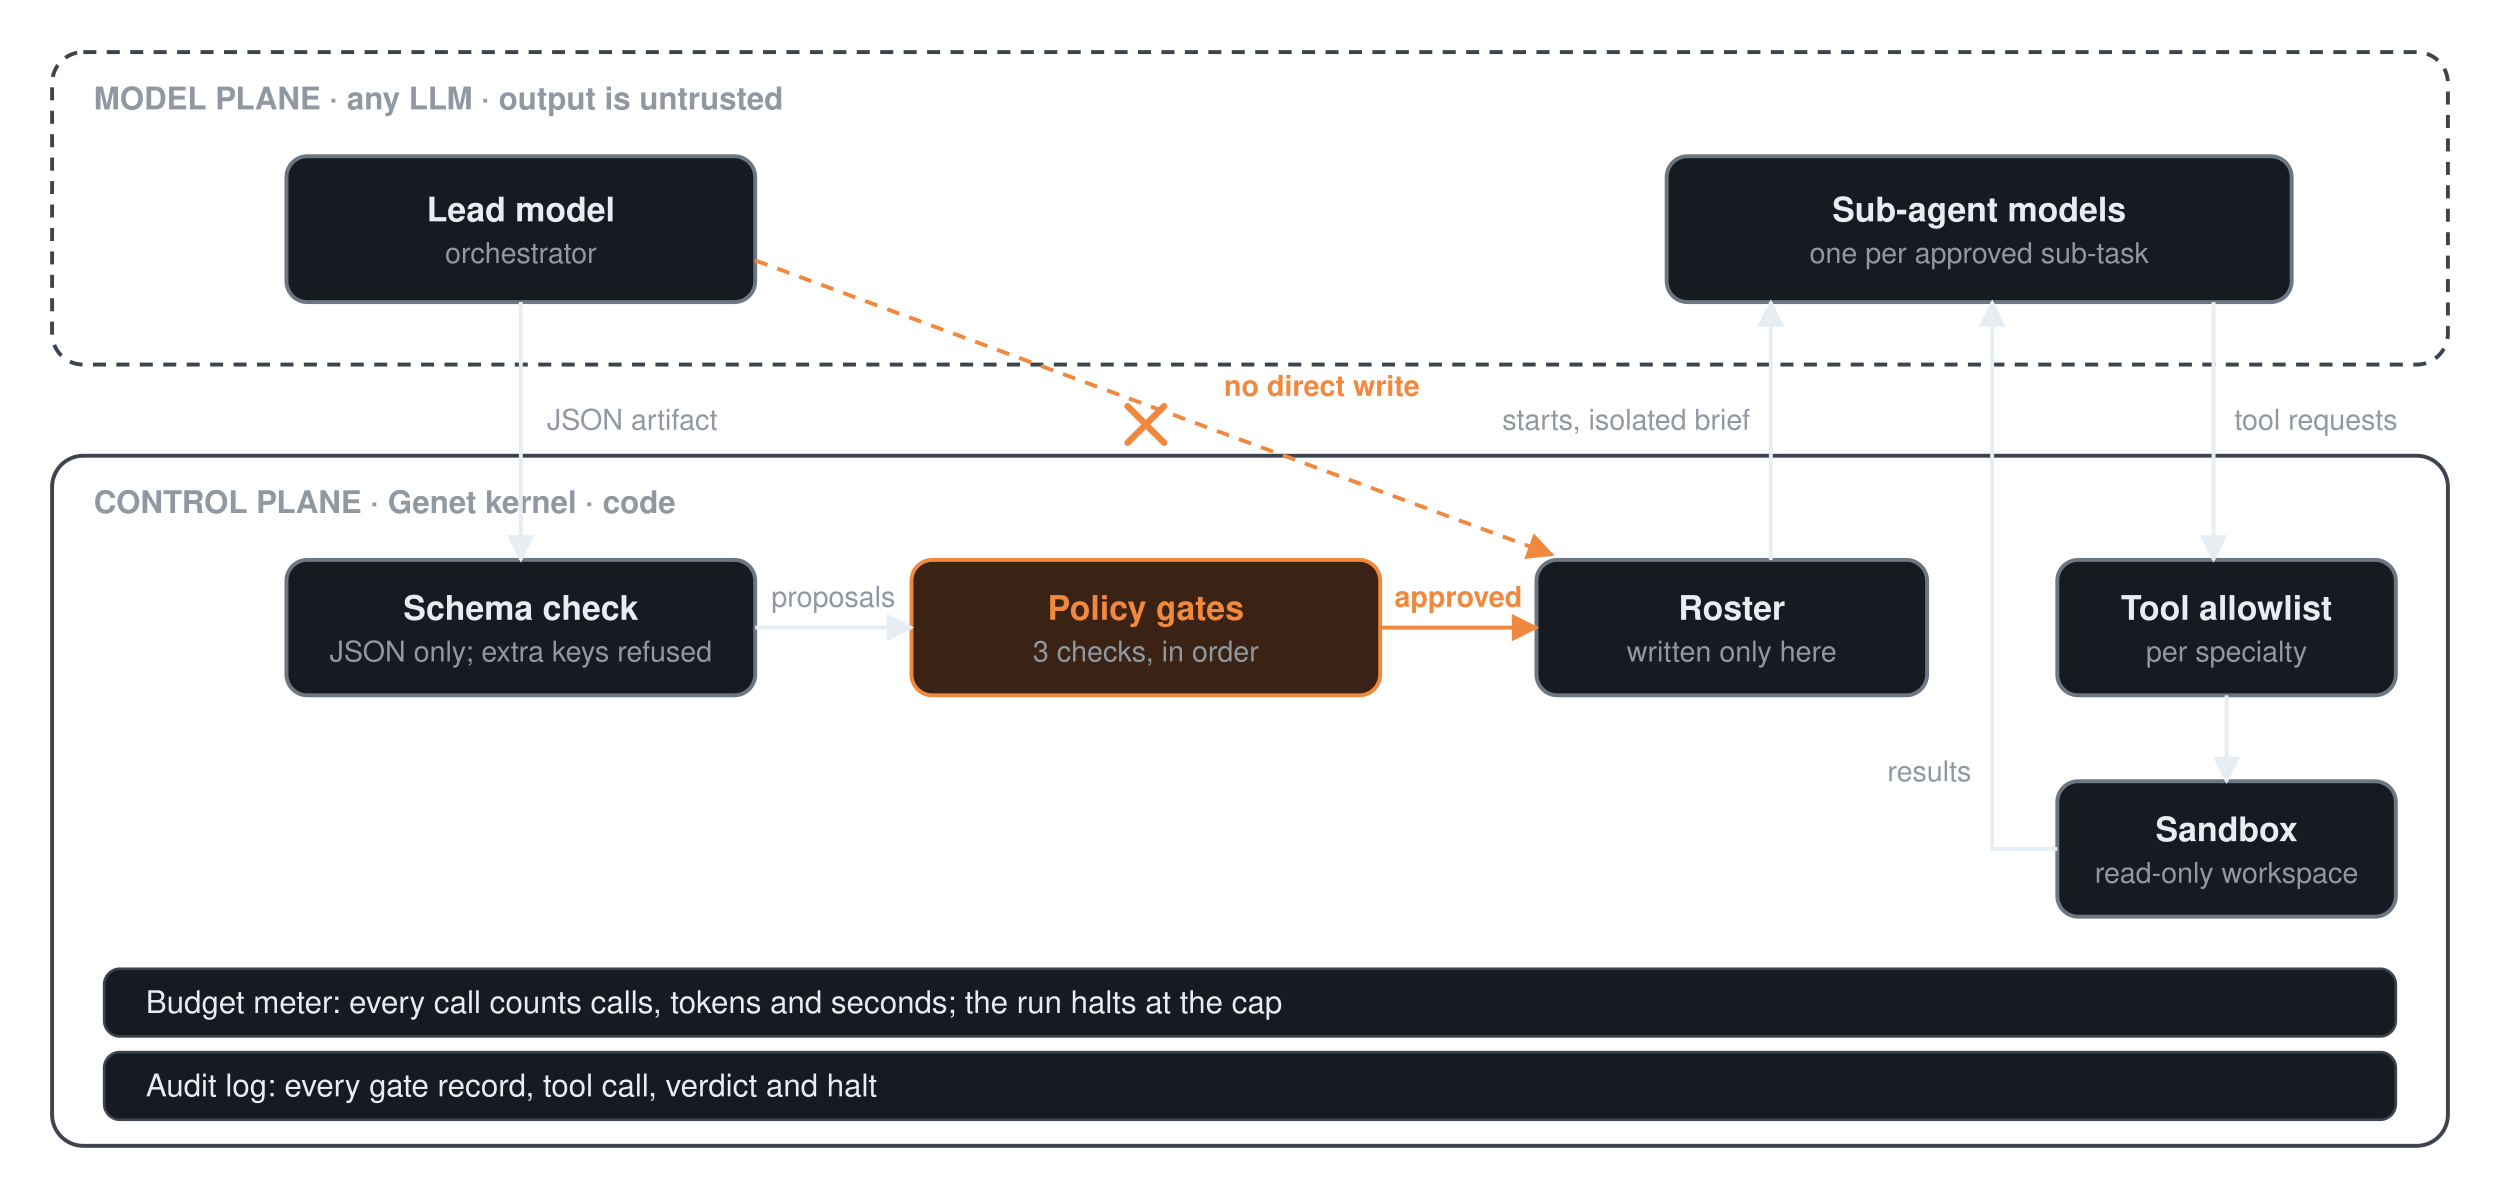
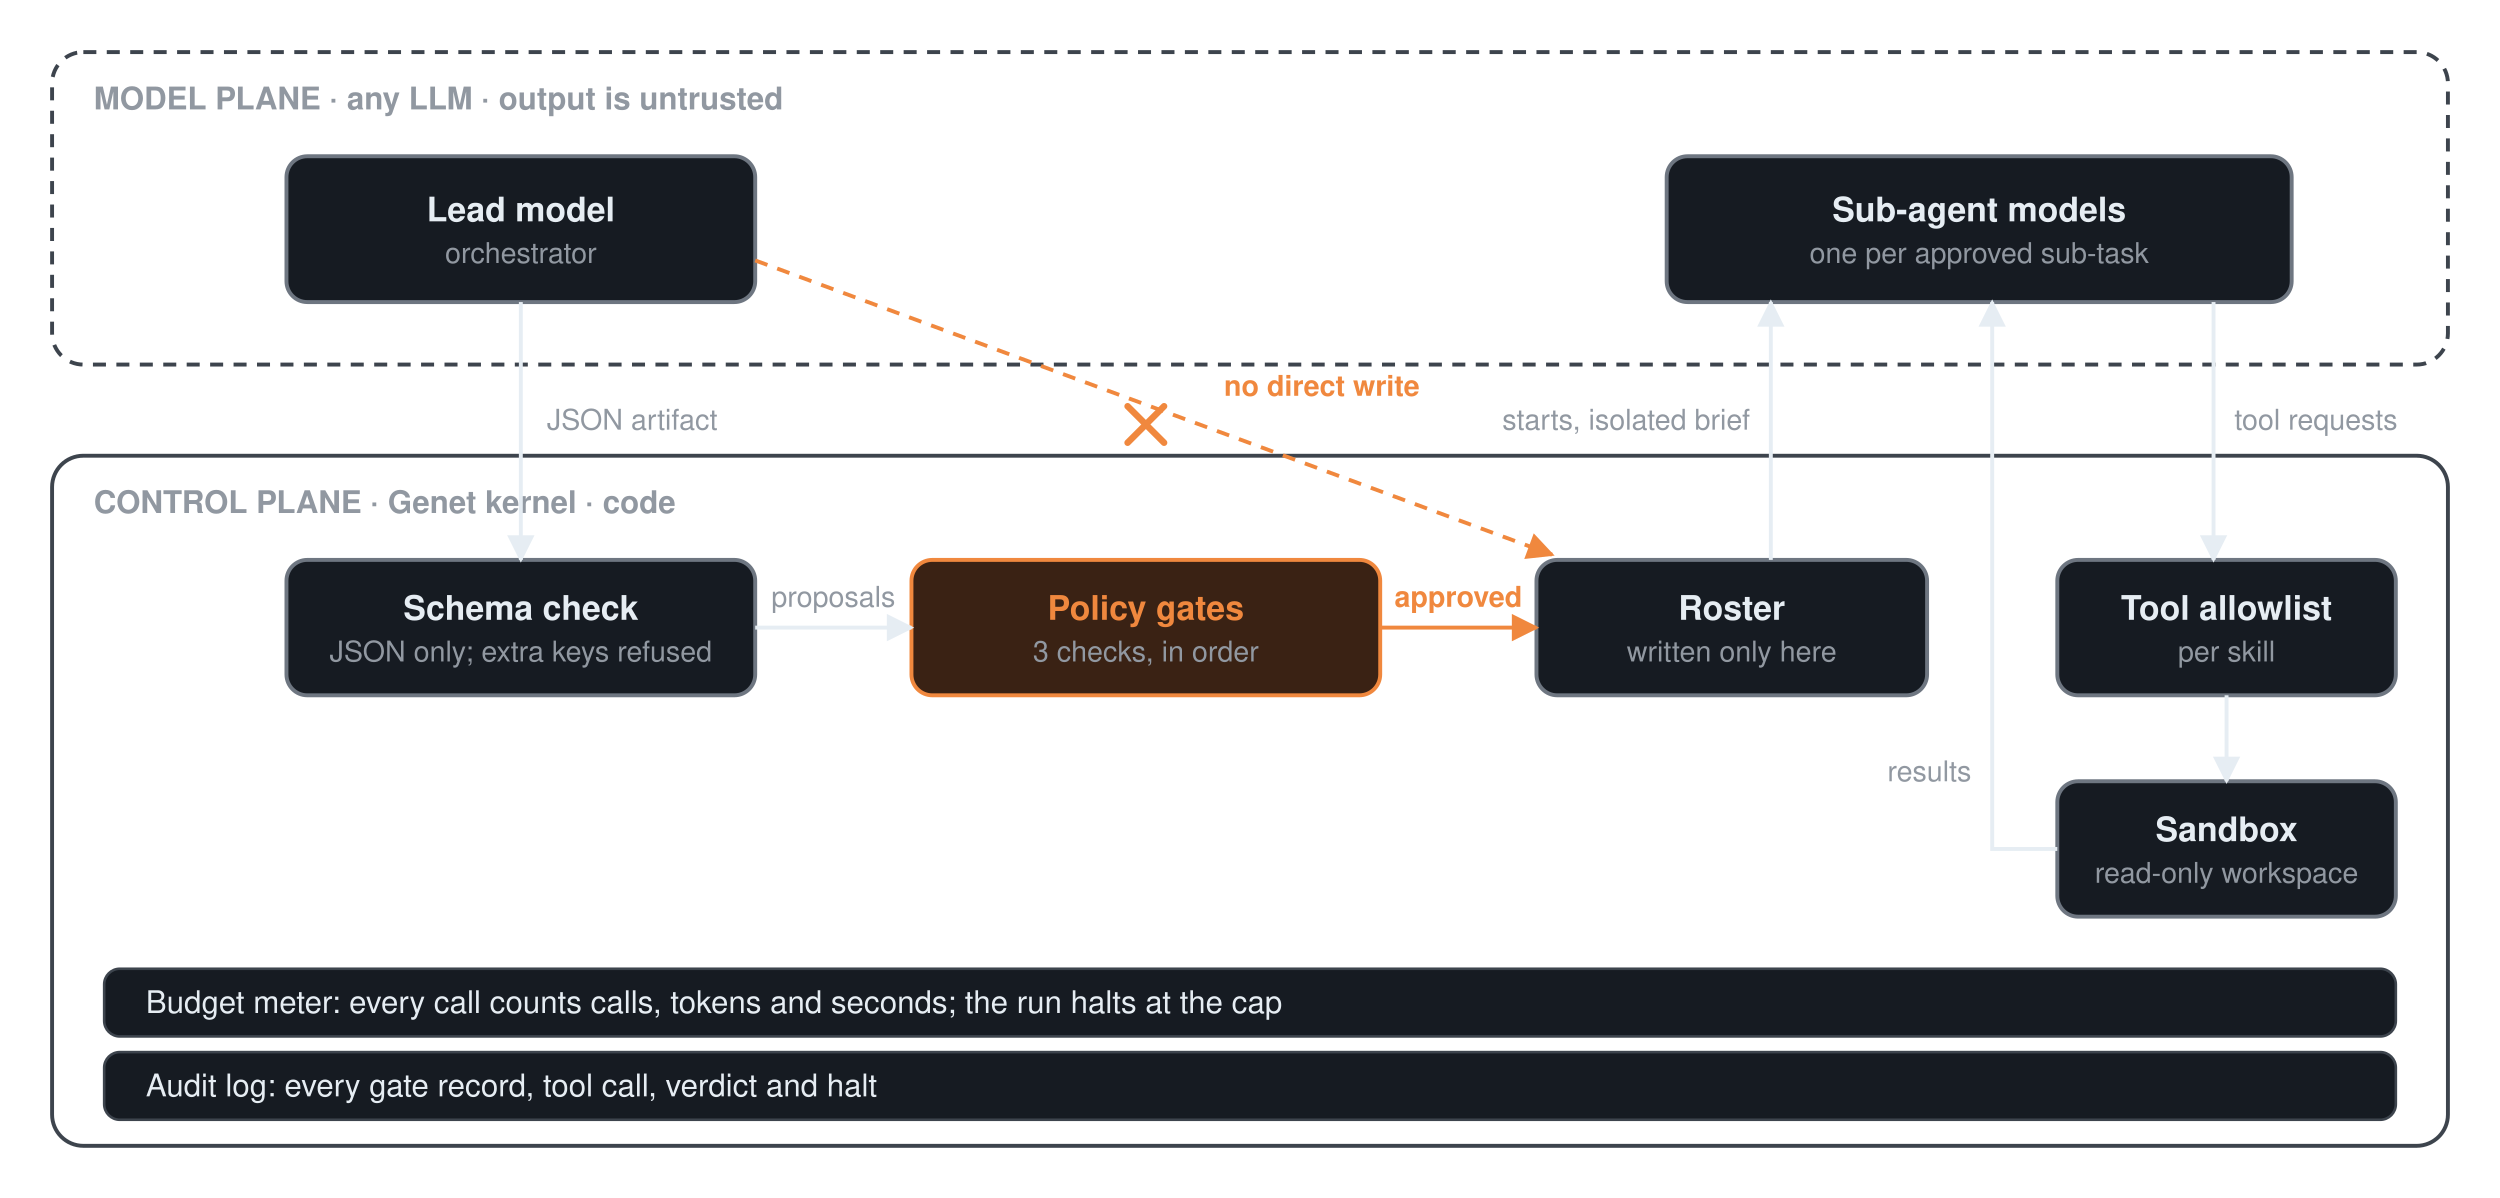
<svg xmlns="http://www.w3.org/2000/svg" viewBox="0 0 960 460" role="img" aria-label="Models only return JSON. Every change to the team, the tools or the budget is decided by code in the control plane and logged. There is no path from a model to the roster except through the schema check and the policy gates." font-family="ui-sans-serif, -apple-system, BlinkMacSystemFont, 'Segoe UI', Helvetica, Arial, sans-serif">
  <defs>
    <marker id="control-head-accent" viewBox="0 0 10 10" refX="9" refY="5" markerWidth="7" markerHeight="7" orient="auto-start-reverse">
      <path d="M0,0 L10,5 L0,10 z" fill="#f0883e" />
    </marker>
    <marker id="control-head-ink" viewBox="0 0 10 10" refX="9" refY="5" markerWidth="7" markerHeight="7" orient="auto-start-reverse">
      <path d="M0,0 L10,5 L0,10 z" fill="#e6edf3" />
    </marker>
  </defs>
  <rect x="20" y="20" width="920" height="120" rx="12" fill="none" stroke="#3d444d" stroke-width="1.5" stroke-dasharray="5 4" />
  <text x="36" y="42" font-size="12" font-weight="600" text-anchor="start" fill="#9198a1">MODEL PLANE  ·  any LLM  ·  output is untrusted</text>
  <rect x="20" y="175" width="920" height="265" rx="12" fill="none" stroke="#3d444d" stroke-width="1.5" />
  <text x="36" y="197" font-size="12" font-weight="600" text-anchor="start" fill="#9198a1">CONTROL PLANE  ·  Genet kernel  ·  code</text>
  <rect x="110" y="60" width="180" height="56" rx="8" fill="#161b22" stroke="#6e7681" stroke-width="1.5" />
  <text x="200.0" y="85.0" font-size="13" font-weight="600" text-anchor="middle" fill="#e6edf3">Lead model</text>
  <text x="200.0" y="101.0" font-size="11" font-weight="400" text-anchor="middle" fill="#9198a1">orchestrator</text>
  <rect x="640" y="60" width="240" height="56" rx="8" fill="#161b22" stroke="#6e7681" stroke-width="1.5" />
  <text x="760.0" y="85.0" font-size="13" font-weight="600" text-anchor="middle" fill="#e6edf3">Sub-agent models</text>
  <text x="760.0" y="101.0" font-size="11" font-weight="400" text-anchor="middle" fill="#9198a1">one per approved sub-task</text>
  <rect x="110" y="215" width="180" height="52" rx="8" fill="#161b22" stroke="#6e7681" stroke-width="1.5" />
  <text x="200.0" y="238.0" font-size="13" font-weight="600" text-anchor="middle" fill="#e6edf3">Schema check</text>
  <text x="200.0" y="254.0" font-size="11" font-weight="400" text-anchor="middle" fill="#9198a1">JSON only; extra keys refused</text>
  <rect x="350" y="215" width="180" height="52" rx="8" fill="#3a2214" stroke="#f0883e" stroke-width="1.5" />
  <text x="440.0" y="238.0" font-size="13" font-weight="600" text-anchor="middle" fill="#f0883e">Policy gates</text>
  <text x="440.0" y="254.0" font-size="11" font-weight="400" text-anchor="middle" fill="#9198a1">3 checks, in order</text>
  <rect x="590" y="215" width="150" height="52" rx="8" fill="#161b22" stroke="#6e7681" stroke-width="1.5" />
  <text x="665.0" y="238.0" font-size="13" font-weight="600" text-anchor="middle" fill="#e6edf3">Roster</text>
  <text x="665.0" y="254.0" font-size="11" font-weight="400" text-anchor="middle" fill="#9198a1">written only here</text>
  <rect x="790" y="215" width="130" height="52" rx="8" fill="#161b22" stroke="#6e7681" stroke-width="1.5" />
  <text x="855.0" y="238.0" font-size="13" font-weight="600" text-anchor="middle" fill="#e6edf3">Tool allowlist</text>
-   <text x="855.0" y="254.0" font-size="11" font-weight="400" text-anchor="middle" fill="#9198a1">per specialty</text>
+   <text x="855.0" y="254.0" font-size="11" font-weight="400" text-anchor="middle" fill="#9198a1">per skill</text>
  <rect x="790" y="300" width="130" height="52" rx="8" fill="#161b22" stroke="#6e7681" stroke-width="1.5" />
  <text x="855.0" y="323.0" font-size="13" font-weight="600" text-anchor="middle" fill="#e6edf3">Sandbox</text>
  <text x="855.0" y="339.0" font-size="11" font-weight="400" text-anchor="middle" fill="#9198a1">read-only workspace</text>
  <path d="M200,116 V215" fill="none" stroke="#e6edf3" stroke-width="1.5" marker-end="url(#control-head-ink)" />
  <text x="210" y="165" font-size="11" font-weight="400" text-anchor="start" fill="#9198a1">JSON artifact</text>
  <path d="M290,241 H350" fill="none" stroke="#e6edf3" stroke-width="1.5" marker-end="url(#control-head-ink)" />
  <text x="320" y="233" font-size="11" font-weight="400" text-anchor="middle" fill="#9198a1">proposals</text>
  <path d="M530,241 H590" fill="none" stroke="#f0883e" stroke-width="1.5" marker-end="url(#control-head-accent)" />
  <text x="560" y="233" font-size="11" font-weight="600" text-anchor="middle" fill="#f0883e">approved</text>
  <path d="M680,215 V116" fill="none" stroke="#e6edf3" stroke-width="1.5" marker-end="url(#control-head-ink)" />
  <text x="672" y="165" font-size="11" font-weight="400" text-anchor="end" fill="#9198a1">starts, isolated brief</text>
  <path d="M850,116 V215" fill="none" stroke="#e6edf3" stroke-width="1.5" marker-end="url(#control-head-ink)" />
  <text x="858" y="165" font-size="11" font-weight="400" text-anchor="start" fill="#9198a1">tool requests</text>
  <path d="M855,267 V300" fill="none" stroke="#e6edf3" stroke-width="1.5" marker-end="url(#control-head-ink)" />
  <path d="M790,326 H765 V116" fill="none" stroke="#e6edf3" stroke-width="1.5" marker-end="url(#control-head-ink)" />
  <text x="757" y="300" font-size="11" font-weight="400" text-anchor="end" fill="#9198a1">results</text>
  <path d="M290,100 L596,213" fill="none" stroke="#f0883e" stroke-width="1.5" stroke-dasharray="5 4" marker-end="url(#control-head-accent)" />
  <path d="M433,156 L447,170" stroke="#f0883e" stroke-width="2.5" stroke-linecap="round" />
  <path d="M433,170 L447,156" stroke="#f0883e" stroke-width="2.5" stroke-linecap="round" />
  <text x="470" y="152" font-size="11" font-weight="600" text-anchor="start" fill="#f0883e">no direct write</text>
  <rect x="40" y="372" width="880" height="26" rx="6" fill="#161b22" stroke="#3d444d" stroke-width="1" />
  <text x="56" y="389" font-size="12" font-weight="400" text-anchor="start" fill="#e6edf3">Budget meter: every call counts calls, tokens and seconds; the run halts at the cap</text>
  <rect x="40" y="404" width="880" height="26" rx="6" fill="#161b22" stroke="#3d444d" stroke-width="1" />
  <text x="56" y="421" font-size="12" font-weight="400" text-anchor="start" fill="#e6edf3">Audit log: every gate record, tool call, verdict and halt</text>
</svg>
